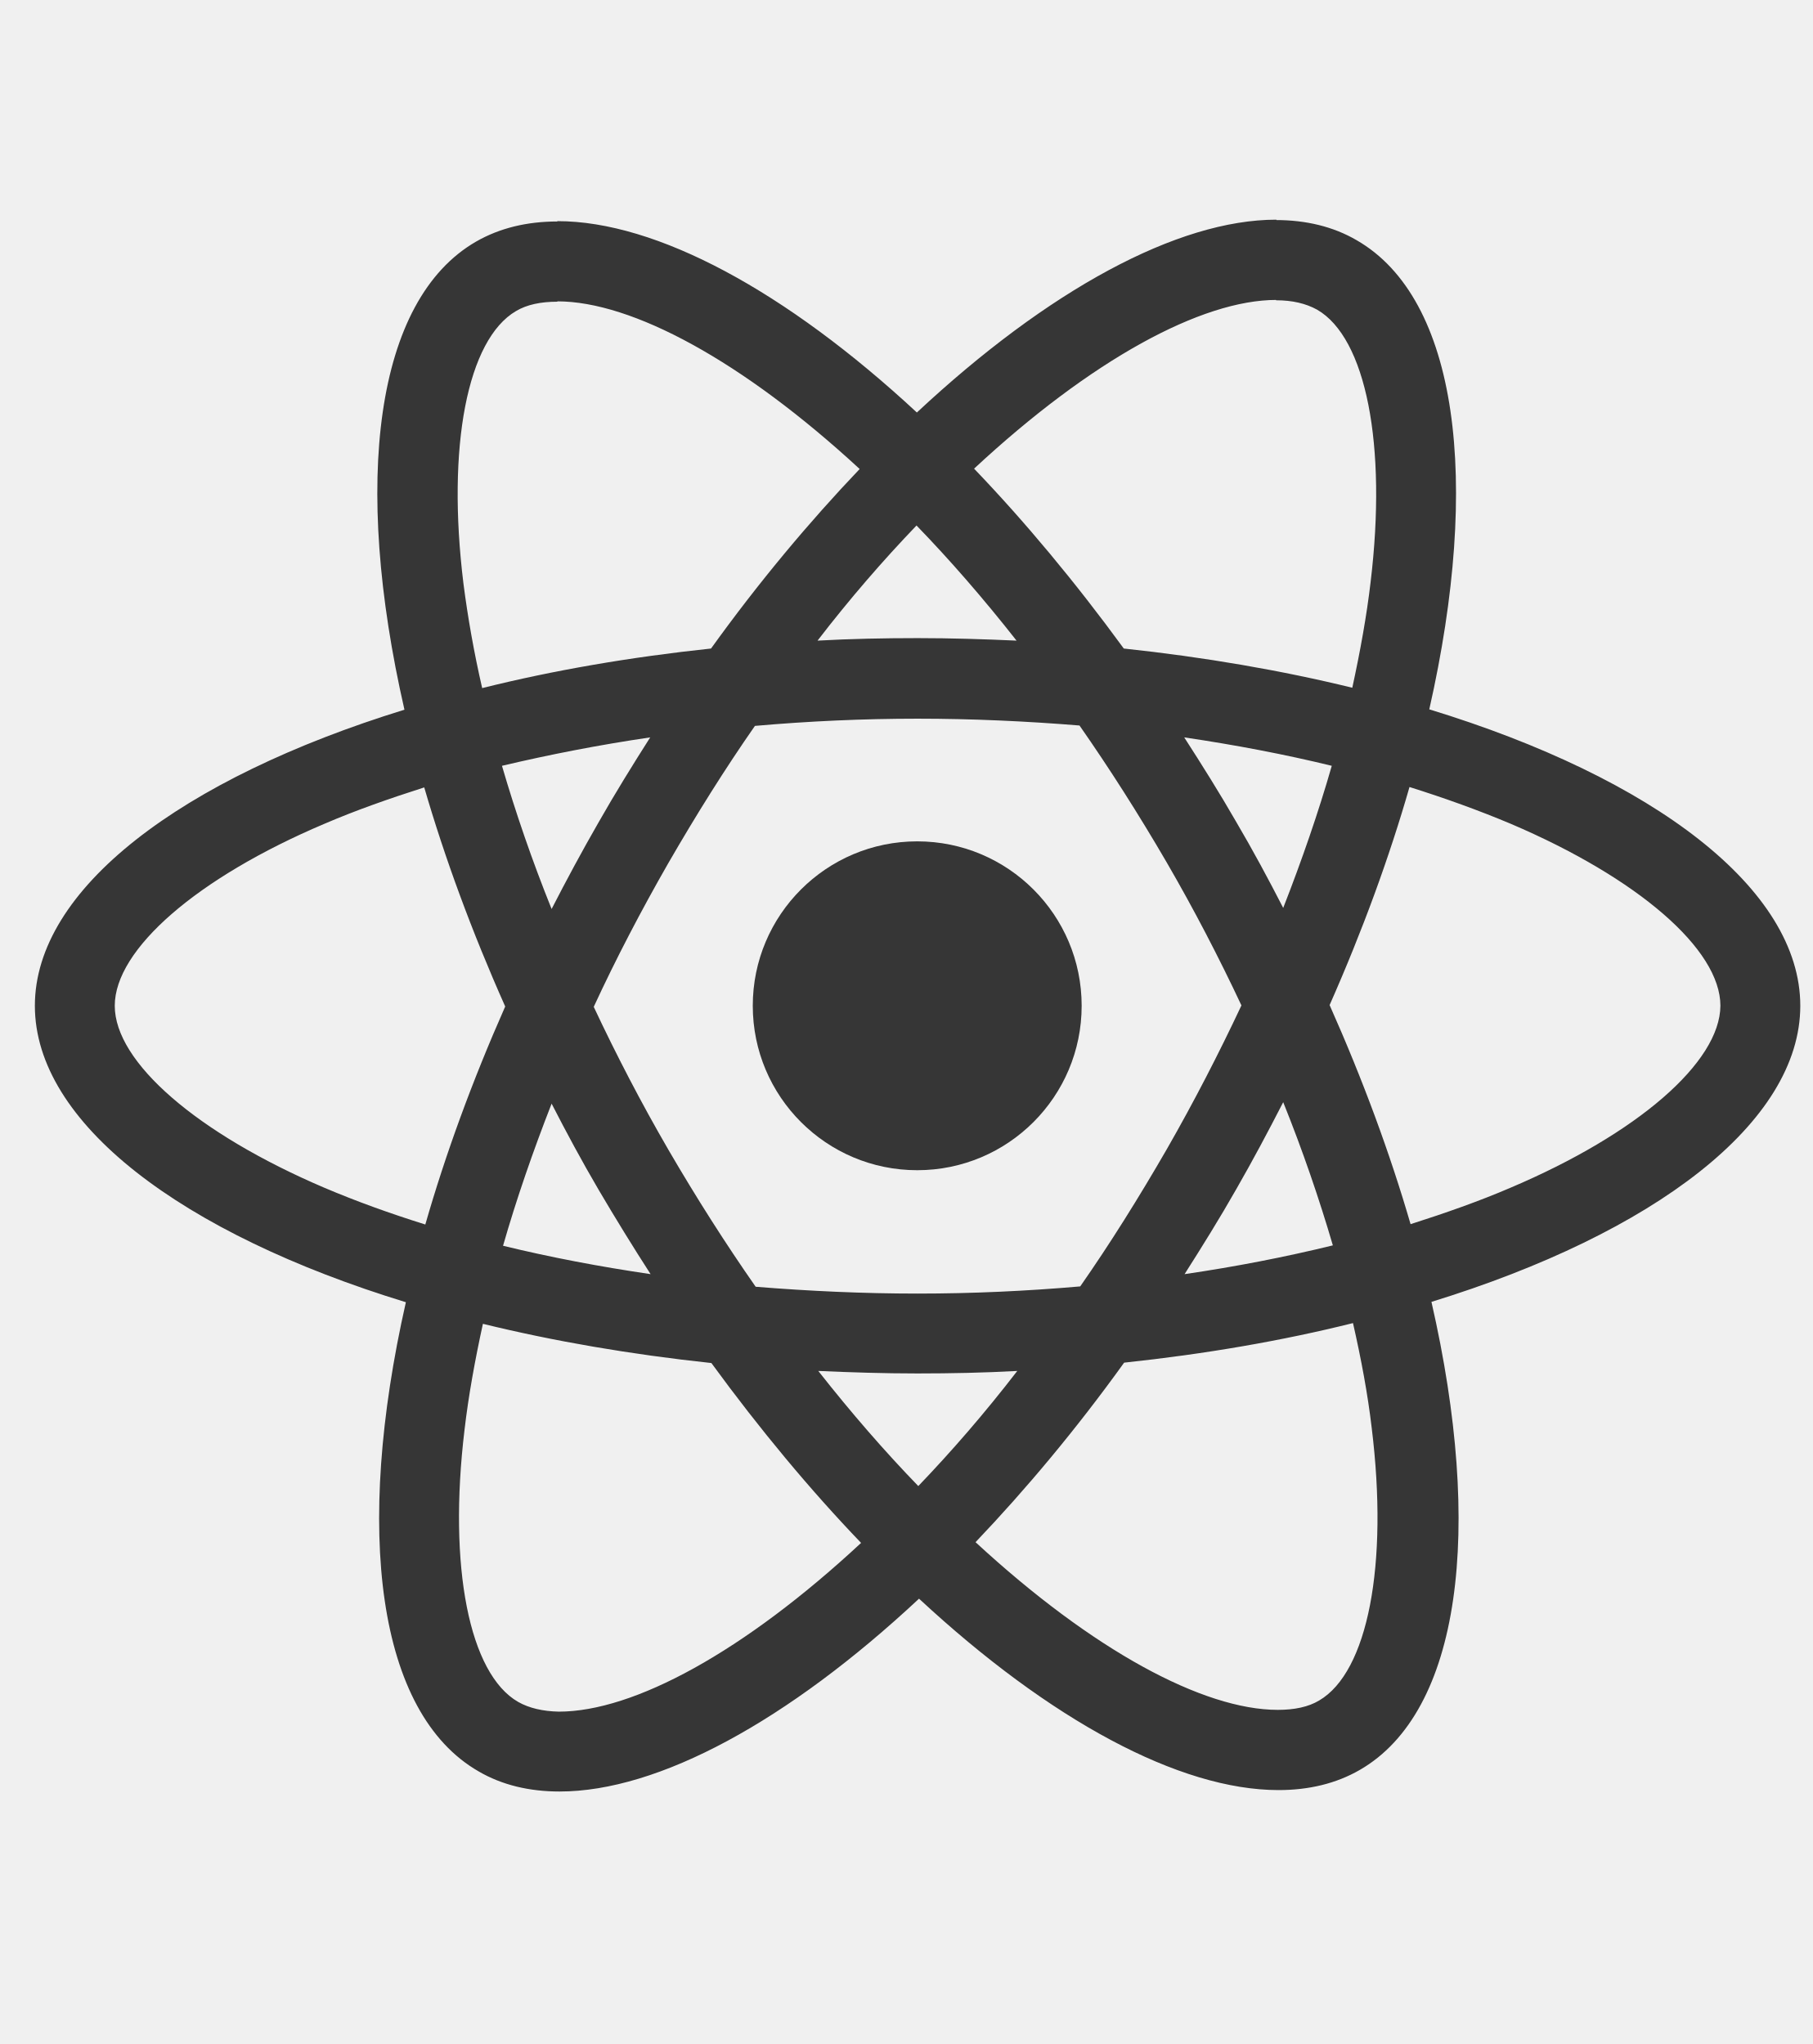
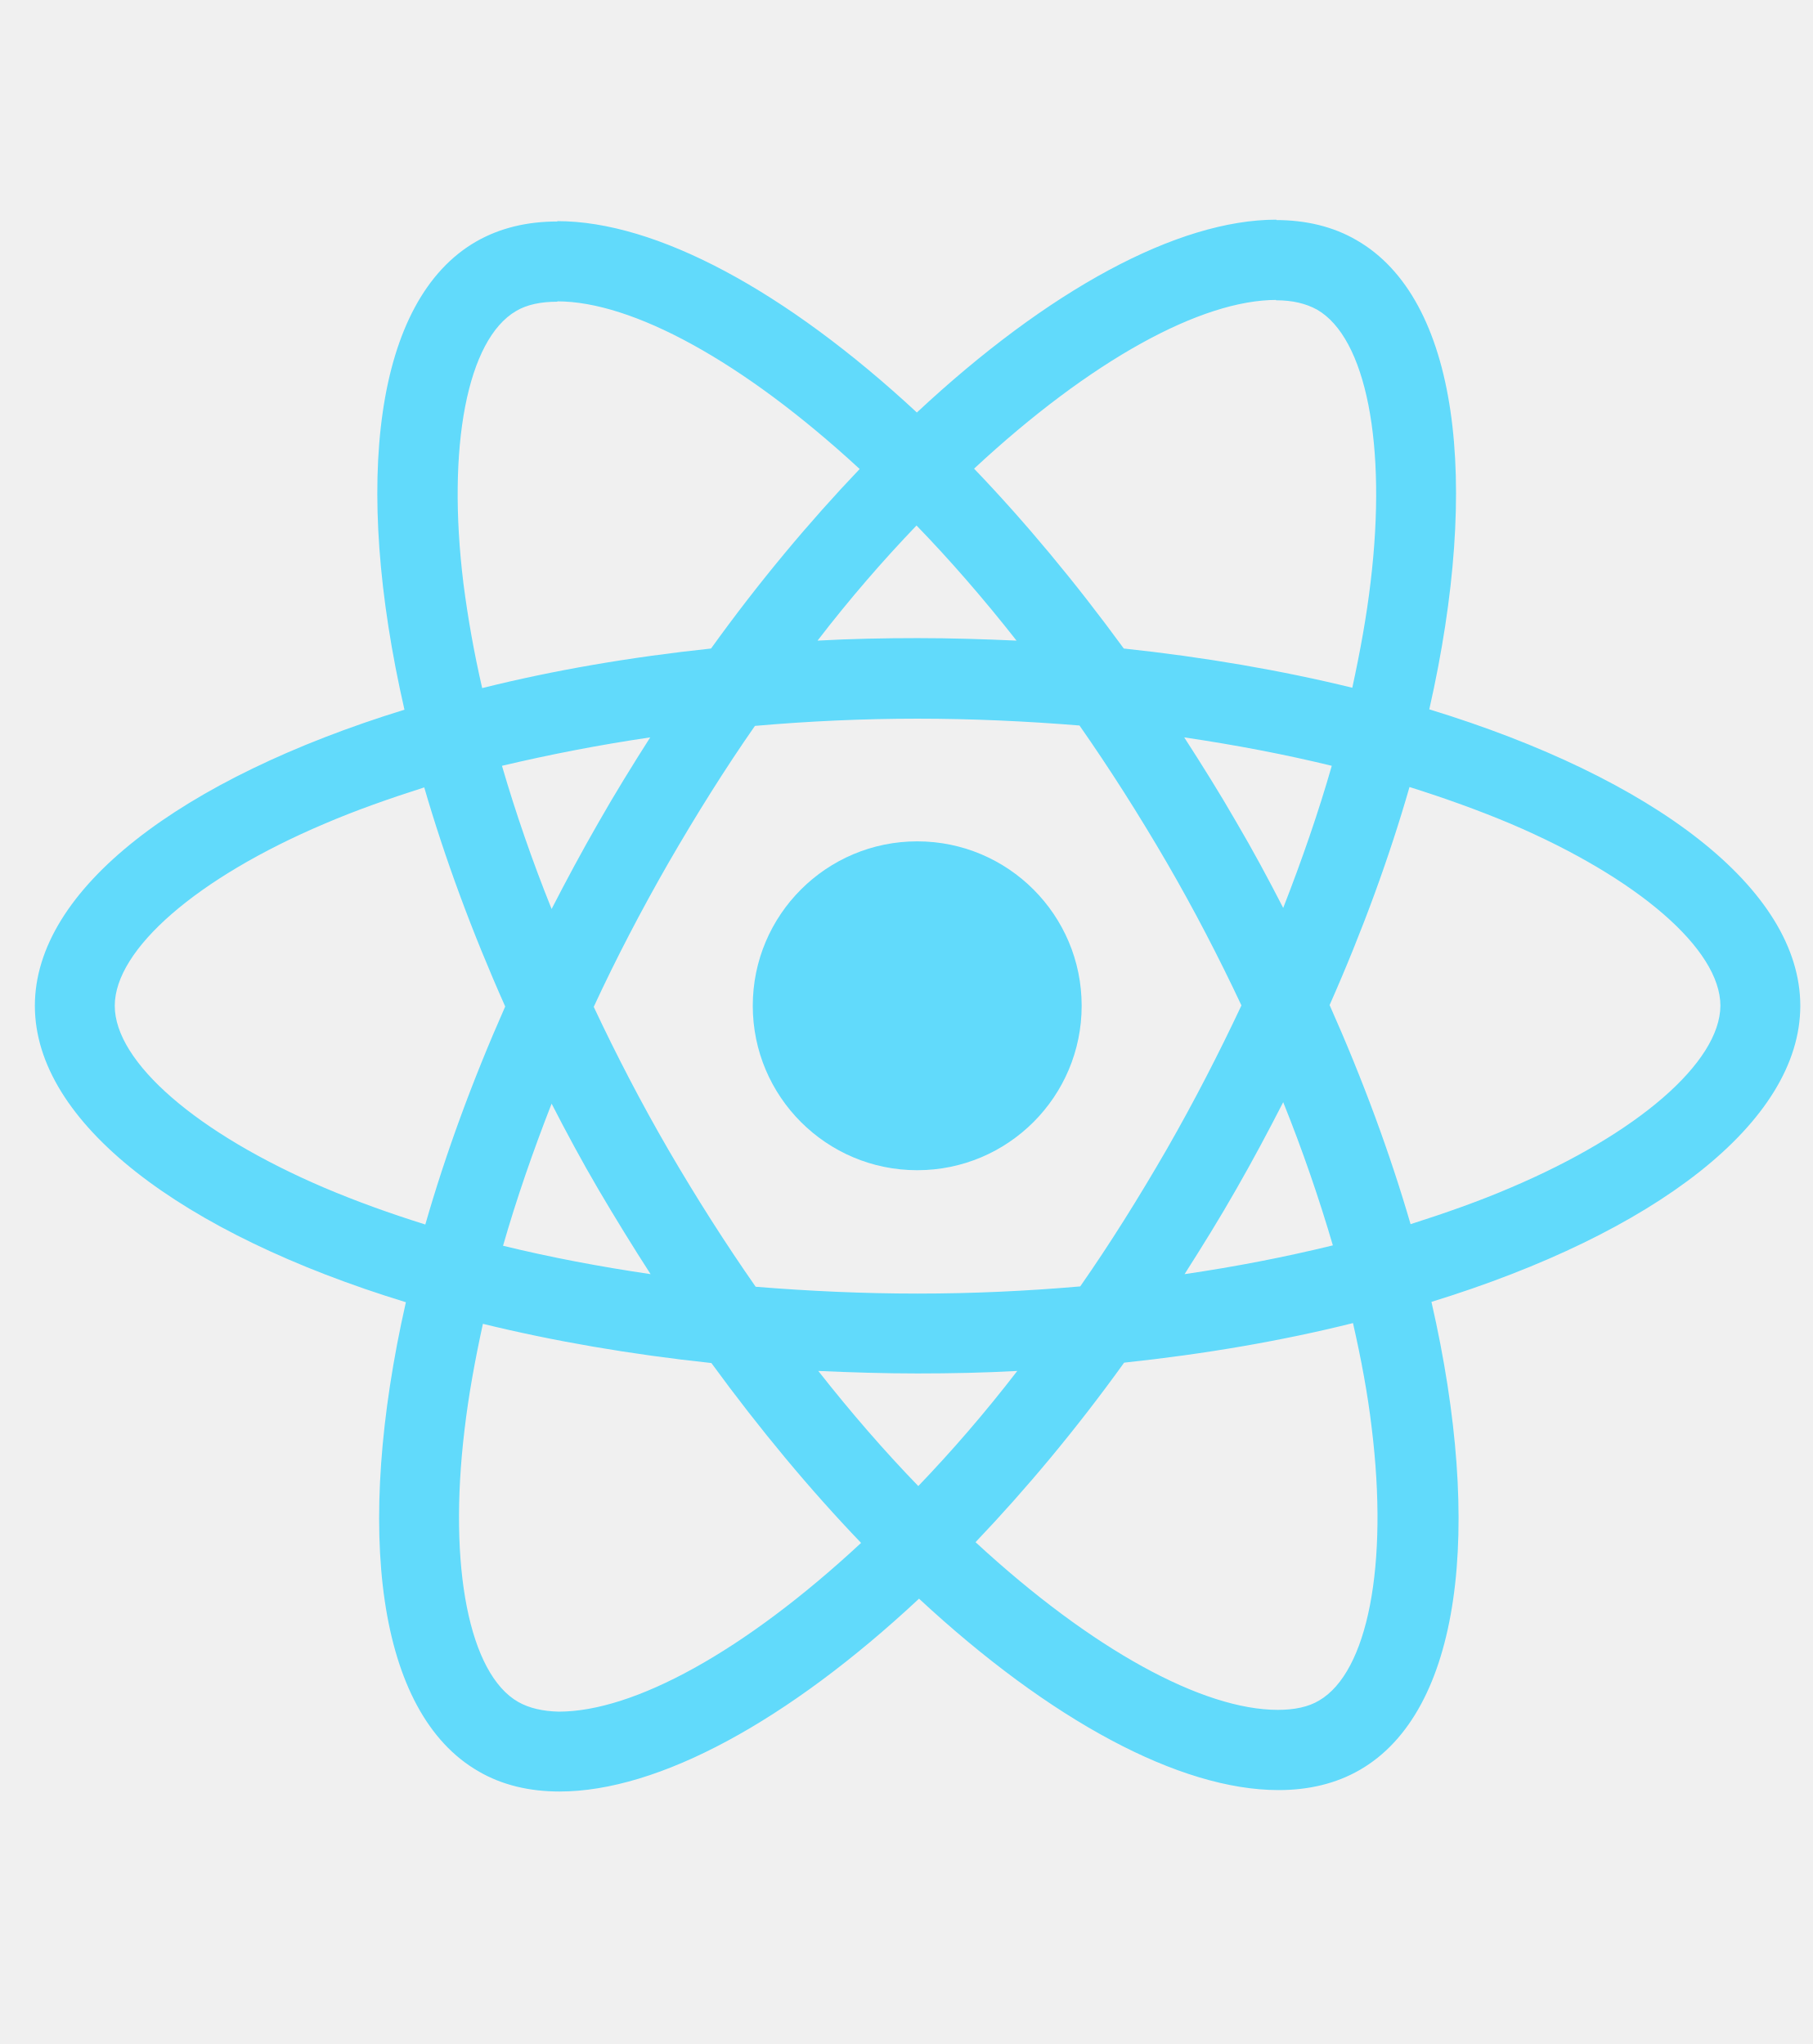
- <svg xmlns="http://www.w3.org/2000/svg" width="47" height="53" viewBox="0 0 47 53" fill="none">
+ <svg xmlns="http://www.w3.org/2000/svg" id="full" width="47" height="53" viewBox="0 0 47 53" fill="none">
  <g clip-path="url(#clip0)">
-     <path d="M46.671 26.079C46.671 23.048 42.874 20.174 37.053 18.393C38.396 12.46 37.799 7.739 35.169 6.228C34.562 5.874 33.853 5.706 33.079 5.706V7.786C33.508 7.786 33.853 7.87 34.142 8.028C35.411 8.756 35.961 11.527 35.532 15.09C35.43 15.967 35.262 16.891 35.057 17.833C33.228 17.385 31.232 17.04 29.133 16.816C27.873 15.09 26.567 13.523 25.252 12.152C28.293 9.325 31.148 7.777 33.088 7.777V5.696C30.523 5.696 27.165 7.525 23.769 10.696C20.373 7.543 17.015 5.734 14.45 5.734V7.814C16.381 7.814 19.244 9.353 22.286 12.161C20.98 13.532 19.674 15.09 18.433 16.816C16.325 17.04 14.328 17.385 12.5 17.842C12.285 16.909 12.127 16.004 12.015 15.137C11.576 11.573 12.117 8.803 13.377 8.066C13.657 7.898 14.021 7.823 14.45 7.823V5.743C13.666 5.743 12.957 5.911 12.341 6.265C9.72 7.777 9.132 12.488 10.485 18.402C4.683 20.193 0.904 23.057 0.904 26.079C0.904 29.111 4.701 31.984 10.522 33.766C9.179 39.699 9.776 44.419 12.407 45.931C13.013 46.285 13.722 46.453 14.506 46.453C17.071 46.453 20.429 44.625 23.825 41.453C27.221 44.606 30.579 46.416 33.144 46.416C33.928 46.416 34.637 46.248 35.252 45.893C37.874 44.382 38.462 39.671 37.109 33.757C42.893 31.975 46.671 29.102 46.671 26.079ZM34.525 19.857C34.18 21.061 33.751 22.301 33.266 23.542C32.883 22.796 32.482 22.049 32.043 21.303C31.614 20.557 31.157 19.829 30.7 19.12C32.025 19.316 33.303 19.559 34.525 19.857ZM30.252 29.792C29.525 31.052 28.778 32.246 28.004 33.356C26.614 33.477 25.206 33.542 23.788 33.542C22.379 33.542 20.97 33.477 19.59 33.365C18.815 32.255 18.06 31.07 17.332 29.82C16.623 28.598 15.979 27.357 15.392 26.107C15.97 24.857 16.623 23.607 17.323 22.385C18.05 21.126 18.797 19.932 19.571 18.822C20.961 18.7 22.37 18.635 23.788 18.635C25.196 18.635 26.605 18.7 27.985 18.812C28.76 19.922 29.515 21.107 30.243 22.357C30.952 23.579 31.596 24.82 32.183 26.07C31.596 27.32 30.952 28.57 30.252 29.792ZM33.266 28.579C33.769 29.829 34.198 31.079 34.553 32.292C33.331 32.591 32.043 32.843 30.709 33.038C31.166 32.32 31.624 31.583 32.053 30.828C32.482 30.081 32.883 29.326 33.266 28.579ZM23.806 38.533C22.939 37.638 22.071 36.639 21.213 35.548C22.052 35.585 22.911 35.613 23.778 35.613C24.655 35.613 25.523 35.595 26.372 35.548C25.532 36.639 24.665 37.638 23.806 38.533ZM16.866 33.038C15.541 32.843 14.263 32.6 13.041 32.302C13.386 31.098 13.815 29.858 14.3 28.617C14.683 29.363 15.084 30.109 15.522 30.856C15.961 31.602 16.409 32.33 16.866 33.038ZM23.76 13.626C24.627 14.521 25.495 15.519 26.353 16.611C25.513 16.573 24.655 16.546 23.788 16.546C22.911 16.546 22.043 16.564 21.194 16.611C22.034 15.519 22.901 14.521 23.76 13.626ZM16.856 19.12C16.399 19.838 15.942 20.576 15.513 21.331C15.084 22.077 14.683 22.824 14.3 23.57C13.797 22.32 13.367 21.07 13.013 19.857C14.235 19.568 15.522 19.316 16.856 19.12ZM8.414 30.8C5.112 29.391 2.975 27.544 2.975 26.079C2.975 24.615 5.112 22.758 8.414 21.359C9.216 21.014 10.093 20.706 10.998 20.417C11.53 22.245 12.229 24.148 13.097 26.098C12.239 28.038 11.548 29.932 11.026 31.751C10.102 31.462 9.226 31.145 8.414 30.8ZM13.433 44.13C12.164 43.403 11.614 40.632 12.043 37.069C12.145 36.192 12.313 35.268 12.519 34.326C14.347 34.774 16.343 35.119 18.442 35.343C19.702 37.069 21.008 38.636 22.323 40.007C19.282 42.834 16.427 44.382 14.487 44.382C14.067 44.373 13.713 44.289 13.433 44.13ZM35.56 37.022C35.999 40.585 35.458 43.356 34.198 44.093C33.919 44.261 33.555 44.336 33.126 44.336C31.195 44.336 28.331 42.796 25.29 39.988C26.596 38.617 27.901 37.059 29.142 35.333C31.25 35.109 33.247 34.764 35.075 34.307C35.29 35.249 35.458 36.154 35.56 37.022ZM39.152 30.8C38.35 31.145 37.473 31.453 36.568 31.742C36.036 29.913 35.336 28.01 34.469 26.061C35.327 24.12 36.017 22.227 36.54 20.407C37.463 20.697 38.34 21.014 39.161 21.359C42.464 22.768 44.6 24.615 44.6 26.079C44.59 27.544 42.454 29.4 39.152 30.8Z" fill="#363636" />
-     <path d="M23.778 30.343C26.133 30.343 28.041 28.434 28.041 26.079C28.041 23.725 26.133 21.816 23.778 21.816C21.424 21.816 19.515 23.725 19.515 26.079C19.515 28.434 21.424 30.343 23.778 30.343Z" fill="#363636" />
+     <path d="M46.671 26.079C46.671 23.048 42.874 20.174 37.053 18.393C38.396 12.46 37.799 7.739 35.169 6.228C34.562 5.874 33.853 5.706 33.079 5.706V7.786C33.508 7.786 33.853 7.87 34.142 8.028C35.411 8.756 35.961 11.527 35.532 15.09C35.43 15.967 35.262 16.891 35.057 17.833C33.228 17.385 31.232 17.04 29.133 16.816C27.873 15.09 26.567 13.523 25.252 12.152C28.293 9.325 31.148 7.777 33.088 7.777V5.696C30.523 5.696 27.165 7.525 23.769 10.696C20.373 7.543 17.015 5.734 14.45 5.734V7.814C16.381 7.814 19.244 9.353 22.286 12.161C20.98 13.532 19.674 15.09 18.433 16.816C16.325 17.04 14.328 17.385 12.5 17.842C12.285 16.909 12.127 16.004 12.015 15.137C11.576 11.573 12.117 8.803 13.377 8.066C13.657 7.898 14.021 7.823 14.45 7.823V5.743C13.666 5.743 12.957 5.911 12.341 6.265C9.72 7.777 9.132 12.488 10.485 18.402C4.683 20.193 0.904 23.057 0.904 26.079C0.904 29.111 4.701 31.984 10.522 33.766C9.179 39.699 9.776 44.419 12.407 45.931C13.013 46.285 13.722 46.453 14.506 46.453C17.071 46.453 20.429 44.625 23.825 41.453C27.221 44.606 30.579 46.416 33.144 46.416C33.928 46.416 34.637 46.248 35.252 45.893C37.874 44.382 38.462 39.671 37.109 33.757C42.893 31.975 46.671 29.102 46.671 26.079ZM34.525 19.857C34.18 21.061 33.751 22.301 33.266 23.542C32.883 22.796 32.482 22.049 32.043 21.303C31.614 20.557 31.157 19.829 30.7 19.12C32.025 19.316 33.303 19.559 34.525 19.857ZM30.252 29.792C29.525 31.052 28.778 32.246 28.004 33.356C26.614 33.477 25.206 33.542 23.788 33.542C22.379 33.542 20.97 33.477 19.59 33.365C18.815 32.255 18.06 31.07 17.332 29.82C16.623 28.598 15.979 27.357 15.392 26.107C15.97 24.857 16.623 23.607 17.323 22.385C18.05 21.126 18.797 19.932 19.571 18.822C20.961 18.7 22.37 18.635 23.788 18.635C25.196 18.635 26.605 18.7 27.985 18.812C28.76 19.922 29.515 21.107 30.243 22.357C30.952 23.579 31.596 24.82 32.183 26.07C31.596 27.32 30.952 28.57 30.252 29.792ZM33.266 28.579C33.769 29.829 34.198 31.079 34.553 32.292C33.331 32.591 32.043 32.843 30.709 33.038C31.166 32.32 31.624 31.583 32.053 30.828C32.482 30.081 32.883 29.326 33.266 28.579ZM23.806 38.533C22.939 37.638 22.071 36.639 21.213 35.548C22.052 35.585 22.911 35.613 23.778 35.613C24.655 35.613 25.523 35.595 26.372 35.548C25.532 36.639 24.665 37.638 23.806 38.533ZM16.866 33.038C15.541 32.843 14.263 32.6 13.041 32.302C13.386 31.098 13.815 29.858 14.3 28.617C14.683 29.363 15.084 30.109 15.522 30.856C15.961 31.602 16.409 32.33 16.866 33.038ZM23.76 13.626C24.627 14.521 25.495 15.519 26.353 16.611C25.513 16.573 24.655 16.546 23.788 16.546C22.911 16.546 22.043 16.564 21.194 16.611C22.034 15.519 22.901 14.521 23.76 13.626ZM16.856 19.12C16.399 19.838 15.942 20.576 15.513 21.331C15.084 22.077 14.683 22.824 14.3 23.57C13.797 22.32 13.367 21.07 13.013 19.857C14.235 19.568 15.522 19.316 16.856 19.12ZM8.414 30.8C5.112 29.391 2.975 27.544 2.975 26.079C2.975 24.615 5.112 22.758 8.414 21.359C9.216 21.014 10.093 20.706 10.998 20.417C11.53 22.245 12.229 24.148 13.097 26.098C12.239 28.038 11.548 29.932 11.026 31.751C10.102 31.462 9.226 31.145 8.414 30.8ZM13.433 44.13C12.164 43.403 11.614 40.632 12.043 37.069C12.145 36.192 12.313 35.268 12.519 34.326C14.347 34.774 16.343 35.119 18.442 35.343C19.702 37.069 21.008 38.636 22.323 40.007C19.282 42.834 16.427 44.382 14.487 44.382C14.067 44.373 13.713 44.289 13.433 44.13ZM35.56 37.022C35.999 40.585 35.458 43.356 34.198 44.093C33.919 44.261 33.555 44.336 33.126 44.336C31.195 44.336 28.331 42.796 25.29 39.988C26.596 38.617 27.901 37.059 29.142 35.333C31.25 35.109 33.247 34.764 35.075 34.307C35.29 35.249 35.458 36.154 35.56 37.022ZM39.152 30.8C38.35 31.145 37.473 31.453 36.568 31.742C36.036 29.913 35.336 28.01 34.469 26.061C35.327 24.12 36.017 22.227 36.54 20.407C37.463 20.697 38.34 21.014 39.161 21.359C42.464 22.768 44.6 24.615 44.6 26.079C44.59 27.544 42.454 29.4 39.152 30.8Z" fill="#61DAFB" />
+     <path d="M23.778 30.343C26.133 30.343 28.041 28.434 28.041 26.079C28.041 23.725 26.133 21.816 23.778 21.816C21.424 21.816 19.515 23.725 19.515 26.079C19.515 28.434 21.424 30.343 23.778 30.343Z" fill="#61DAFB" />
  </g>
  <defs>
    <clipPath id="clip0">
      <rect width="45.766" height="52.149" fill="white" transform="translate(0.904419)" />
    </clipPath>
  </defs>
</svg>
